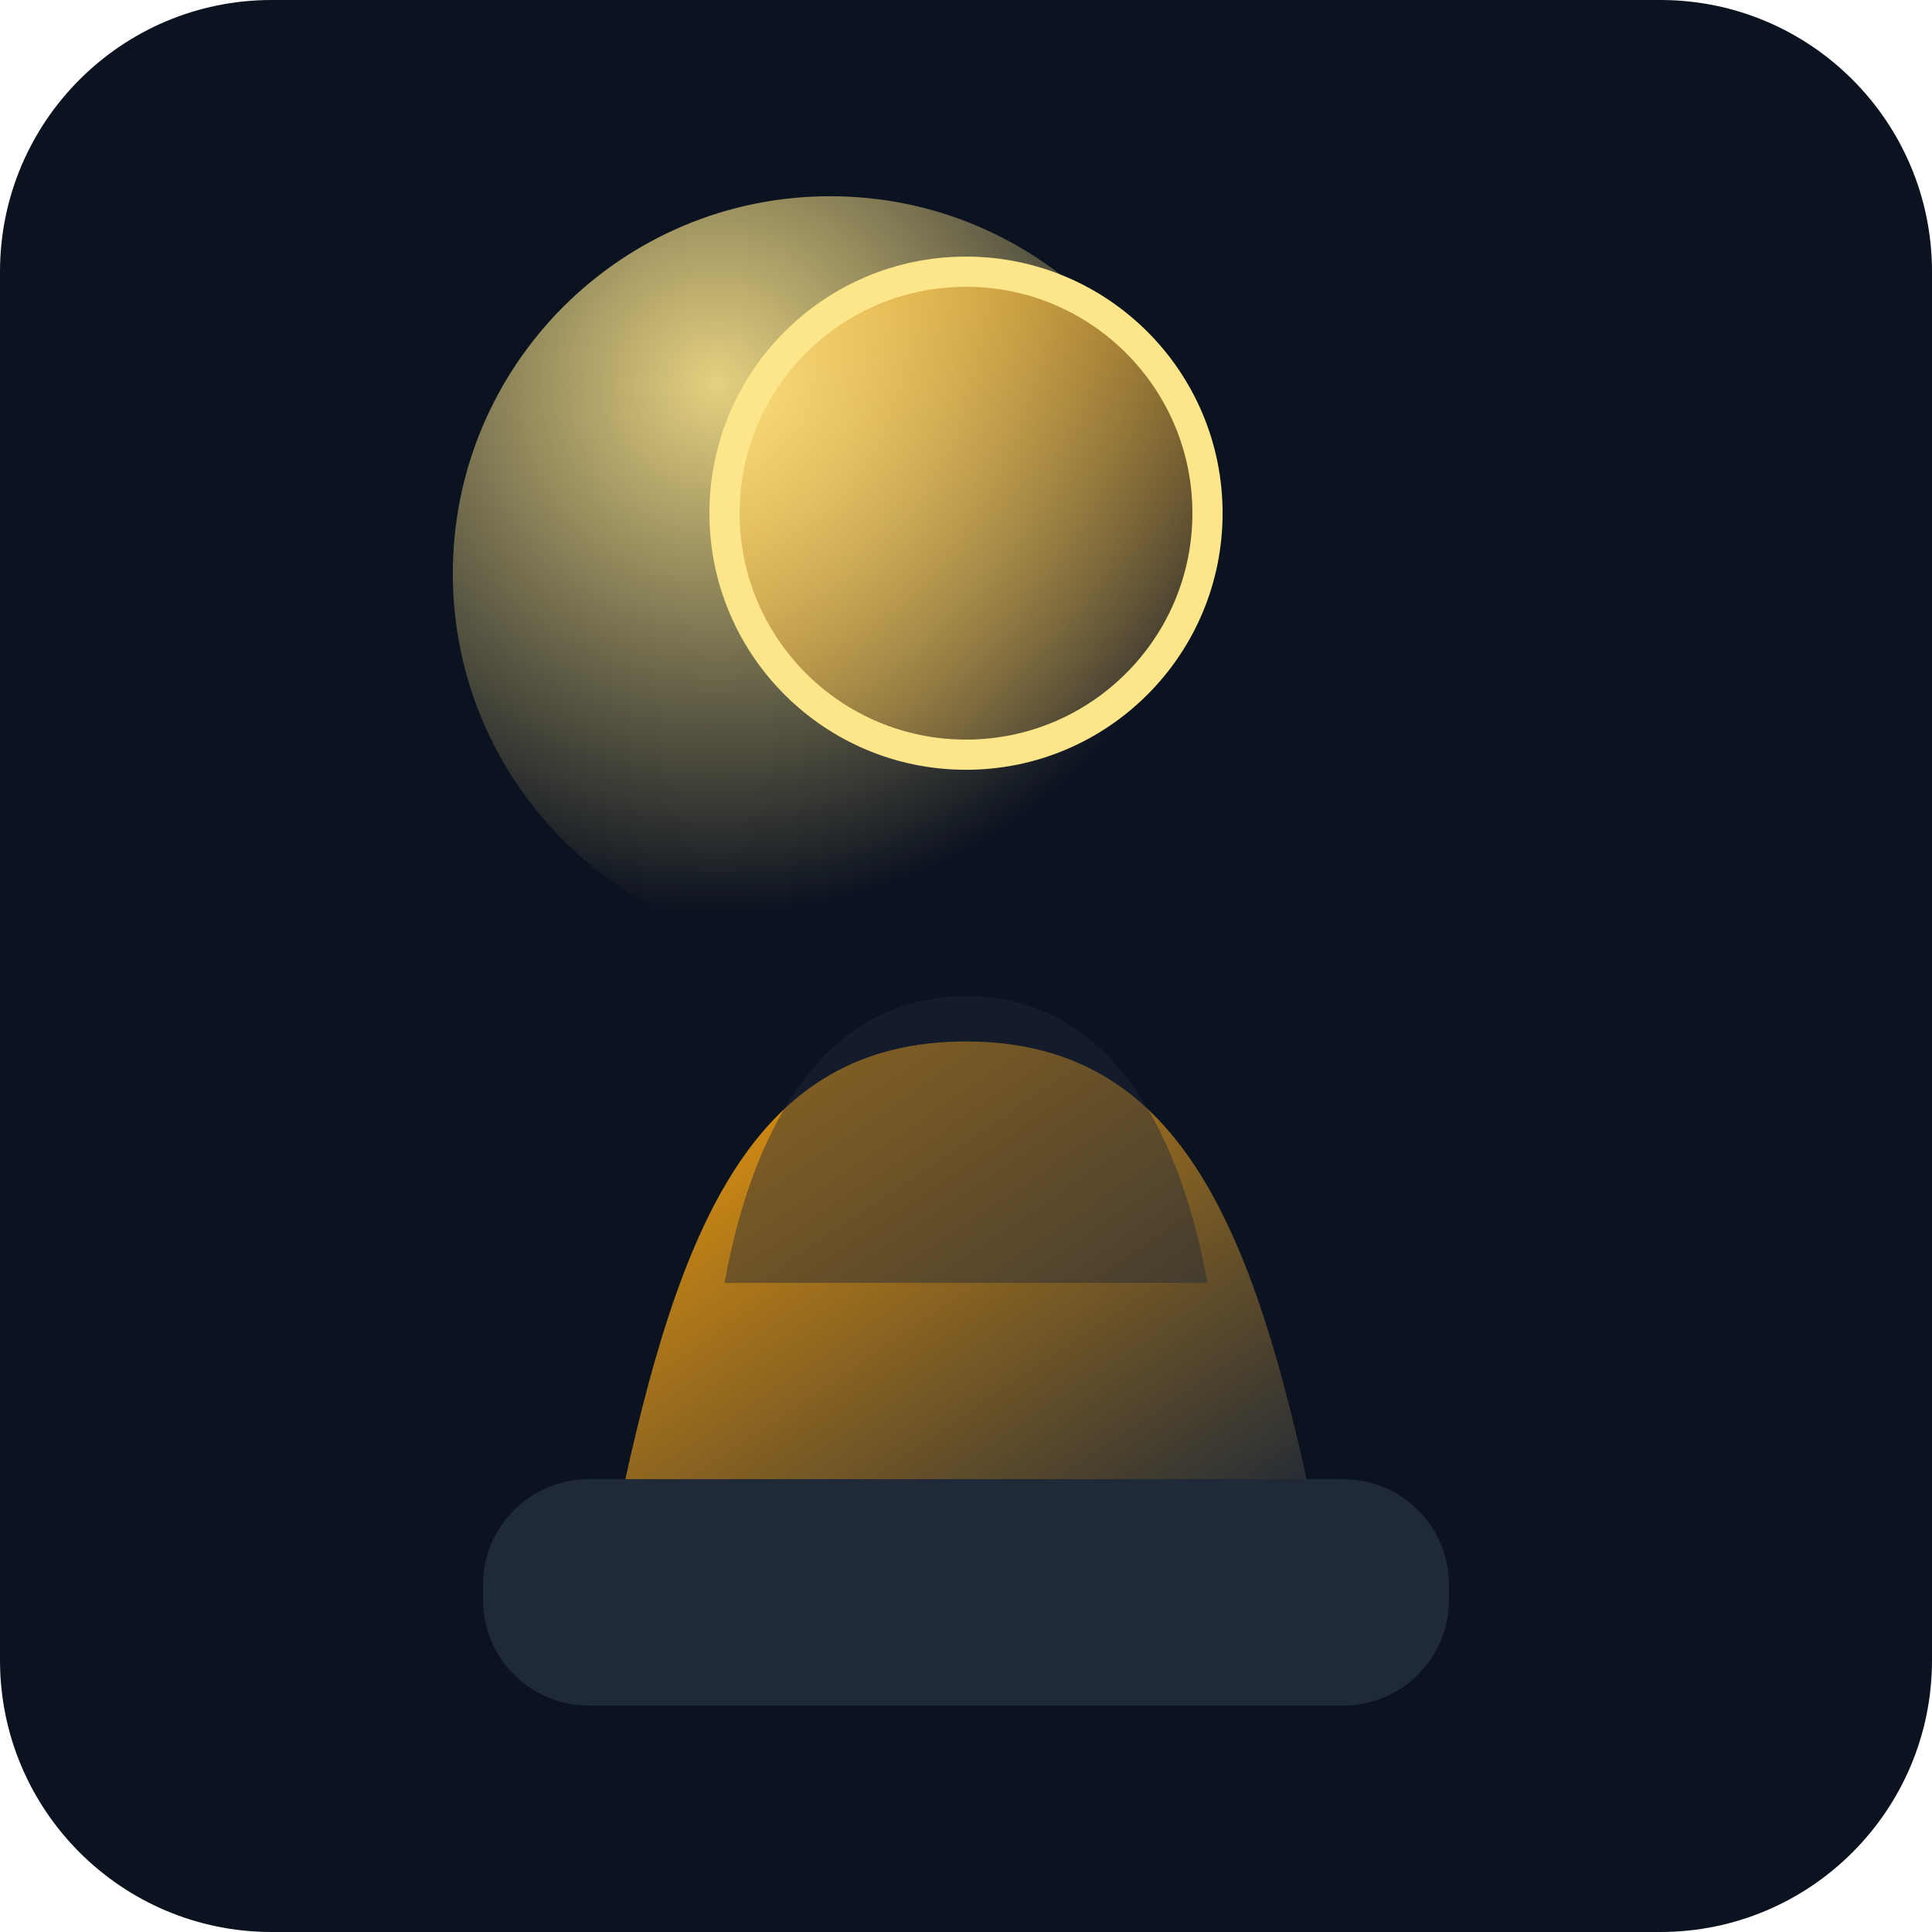
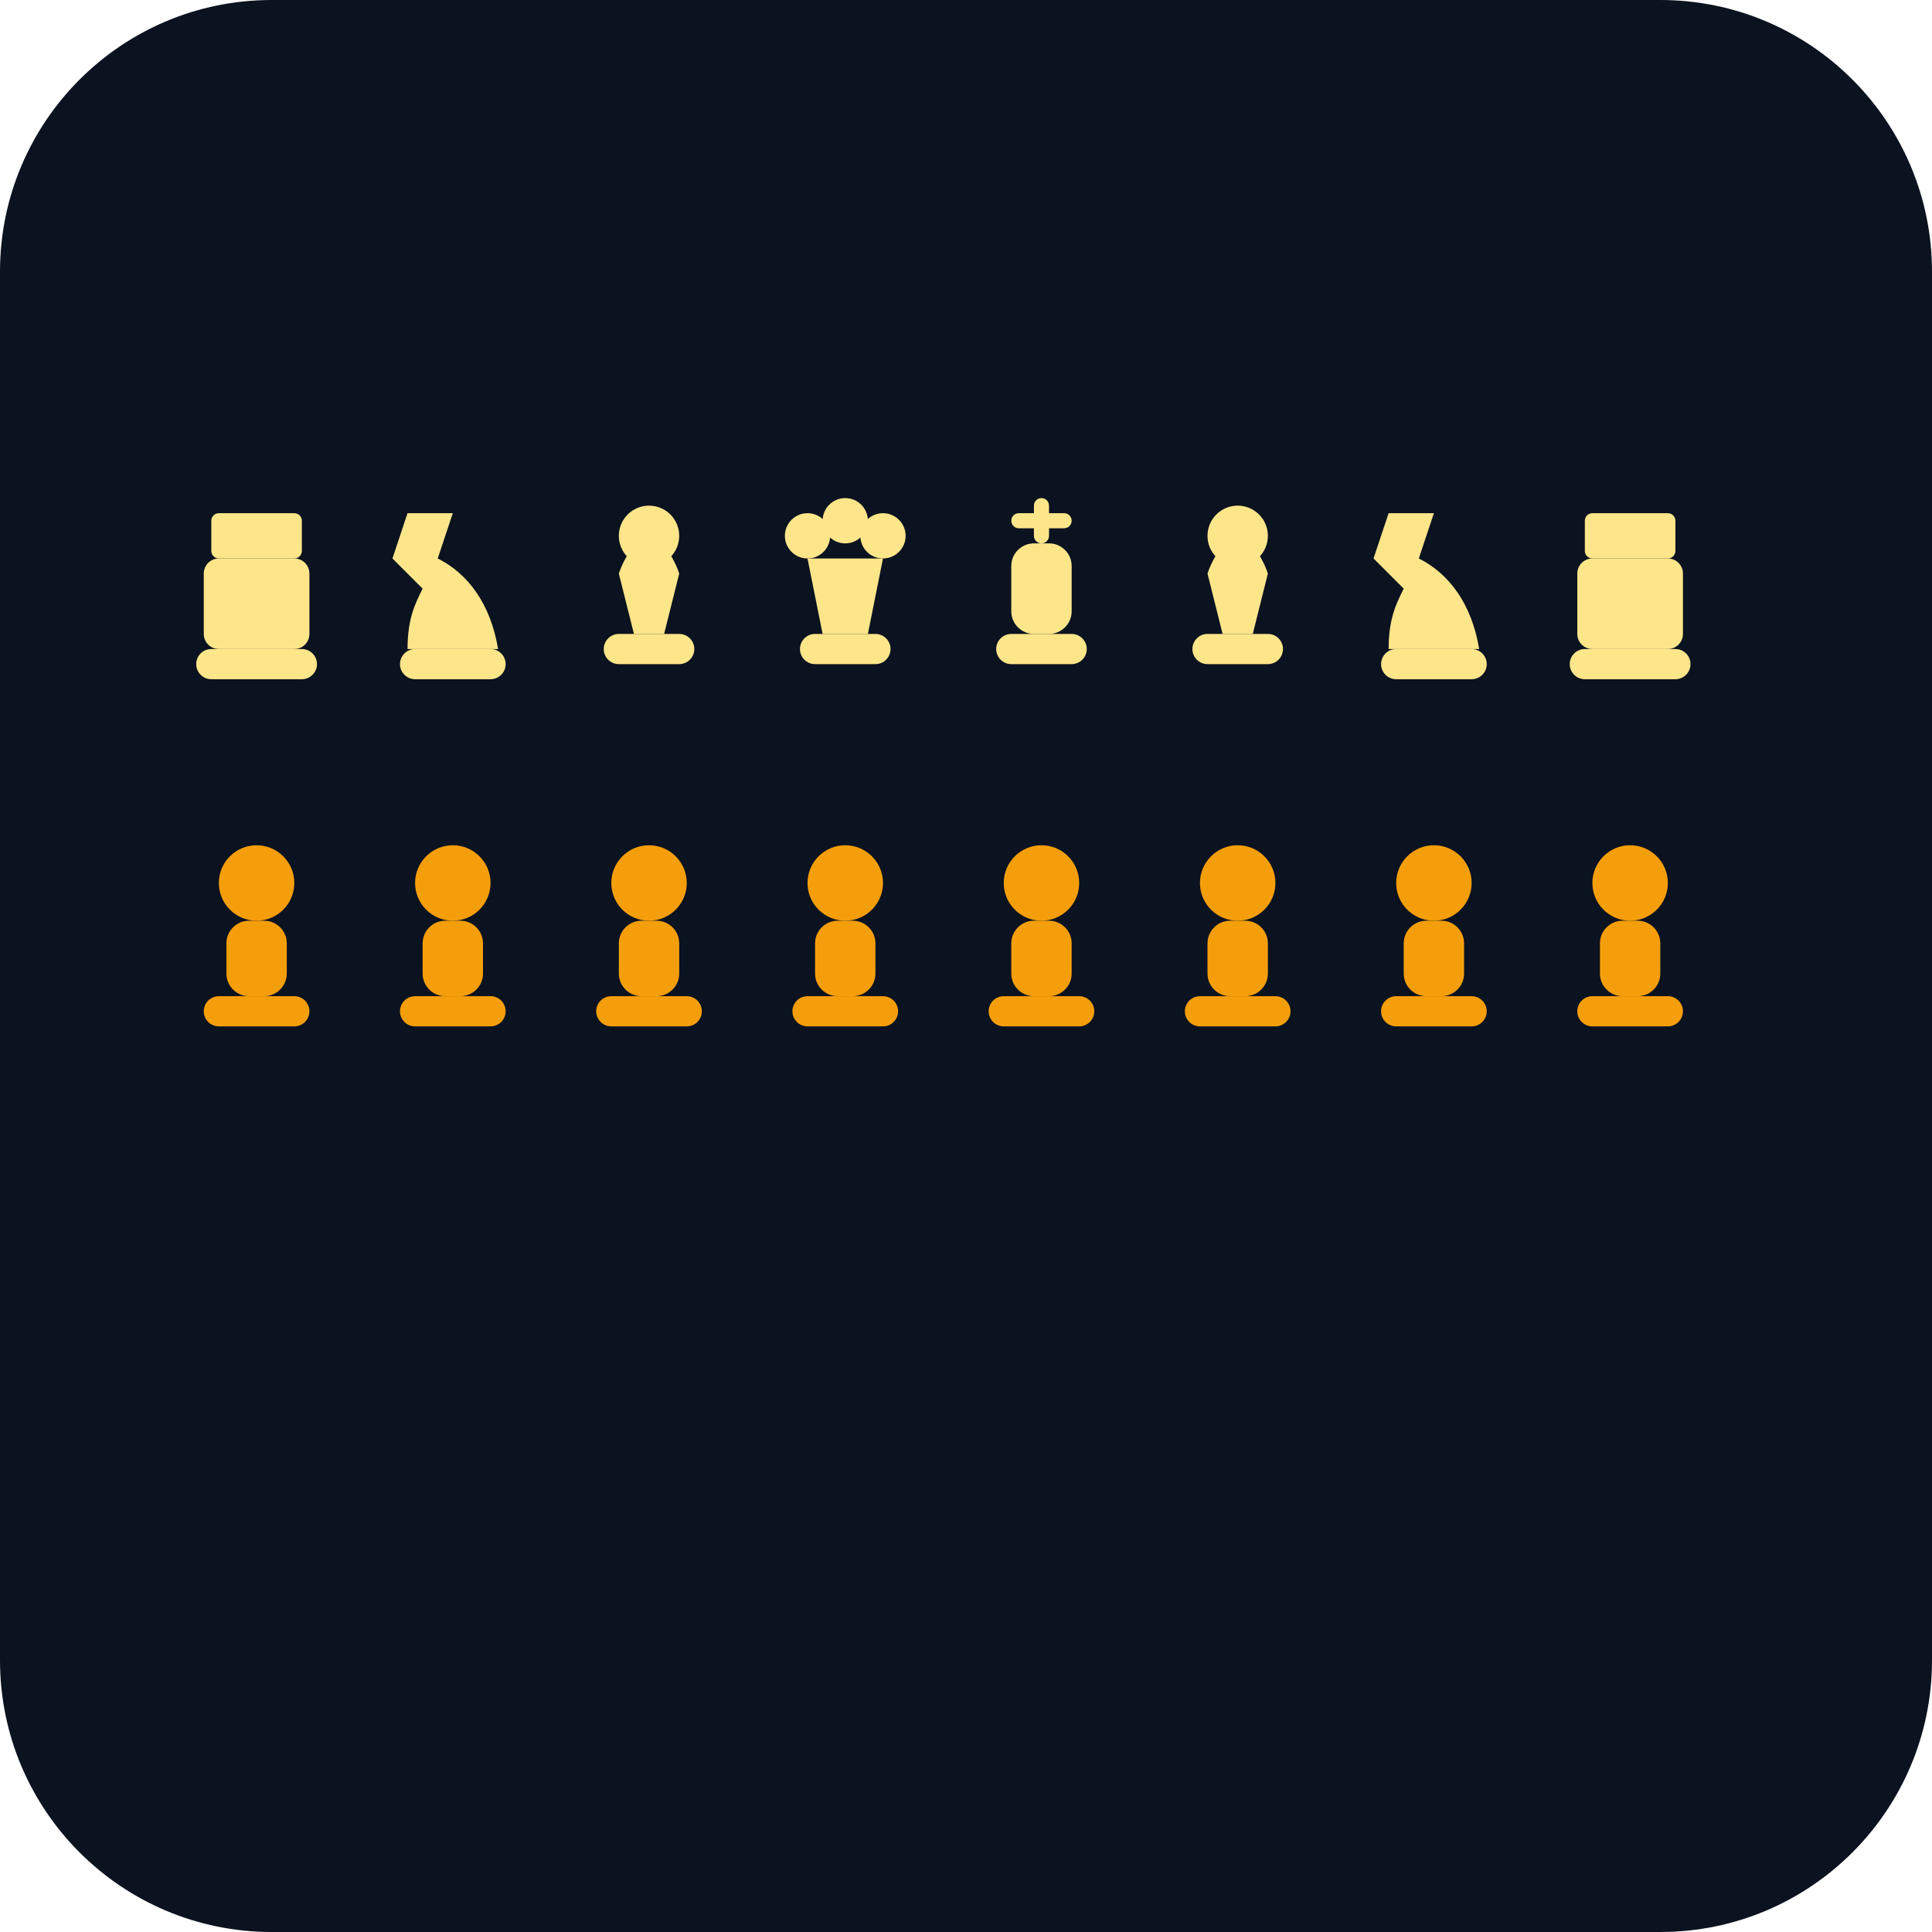
<svg xmlns="http://www.w3.org/2000/svg" width="256" height="256" viewBox="0 0 256 256">
-   <defs>
-     <radialGradient id="shine" cx="35%" cy="25%" r="70%">
-       <stop offset="0%" stop-color="#fde68a" stop-opacity="0.9" />
-       <stop offset="100%" stop-color="#fde68a" stop-opacity="0" />
-     </radialGradient>
-     <linearGradient id="body" x1="0" y1="0" x2="1" y2="1">
-       <stop offset="0%" stop-color="#f59e0b" />
-       <stop offset="100%" stop-color="#1f2937" />
-     </linearGradient>
-   </defs>
  <rect width="256" height="256" rx="36" fill="#0b1220" />
-   <circle cx="128" cy="68" r="32" fill="url(#body)" stroke="#fde68a" stroke-width="4" />
-   <path d="M82 200c8-38 18-62 46-62s38 24 46 62" fill="url(#body)" />
-   <path d="M96 170c4-22 14-38 32-38s28 16 32 38" fill="#1f2937" opacity="0.45" />
-   <rect x="64" y="196" width="128" height="30" rx="14" fill="#1f2937" />
-   <circle cx="110" cy="76" r="50" fill="url(#shine)" />
+   <g>
+     <g transform="translate(24 64)">
+       <rect x="4" y="4" width="12" height="6" rx="1" fill="#fde68a" />
+       <rect x="3" y="10" width="14" height="12" rx="2" fill="#fde68a" />
+       <rect x="2" y="22" width="16" height="4" rx="2" fill="#fde68a" />
+     </g>
+     <g transform="translate(50 64)">
+       <path d="M4 22h12c-1-6-4-10-8-12l2-6h-6l-2 6 4 4c-1 2-2 4-2 8z" fill="#fde68a" />
+       <rect x="3" y="22" width="14" height="4" rx="2" fill="#fde68a" />
+     </g>
+     <g transform="translate(76 64)">
+       <circle cx="10" cy="7" r="4" fill="#fde68a" />
+       <path d="M6 12c1-3 3-5 4-5s3 2 4 5l-2 8h-4l-2-8z" fill="#fde68a" />
+       <rect x="4" y="20" width="12" height="4" rx="2" fill="#fde68a" />
+     </g>
+     <g transform="translate(102 64)">
+       <circle cx="5" cy="7" r="3" fill="#fde68a" />
+       <circle cx="10" cy="5" r="3" fill="#fde68a" />
+       <circle cx="15" cy="7" r="3" fill="#fde68a" />
+       <path d="M5 10h10l-2 10h-6l-2-10z" fill="#fde68a" />
+       <rect x="4" y="20" width="12" height="4" rx="2" fill="#fde68a" />
+     </g>
+     <g transform="translate(128 64)">
+       <rect x="9" y="2" width="2" height="6" rx="1" fill="#fde68a" />
+       <rect x="6" y="4" width="8" height="2" rx="1" fill="#fde68a" />
+       <rect x="6" y="8" width="8" height="12" rx="3" fill="#fde68a" />
+       <rect x="4" y="20" width="12" height="4" rx="2" fill="#fde68a" />
+     </g>
+     <g transform="translate(154 64)">
+       <circle cx="10" cy="7" r="4" fill="#fde68a" />
+       <path d="M6 12c1-3 3-5 4-5s3 2 4 5l-2 8h-4l-2-8z" fill="#fde68a" />
+       <rect x="4" y="20" width="12" height="4" rx="2" fill="#fde68a" />
+     </g>
+     <g transform="translate(180 64)">
+       <path d="M4 22h12c-1-6-4-10-8-12l2-6h-6l-2 6 4 4c-1 2-2 4-2 8z" fill="#fde68a" />
+       <rect x="3" y="22" width="14" height="4" rx="2" fill="#fde68a" />
+     </g>
+     <g transform="translate(206 64)">
+       <rect x="4" y="4" width="12" height="6" rx="1" fill="#fde68a" />
+       <rect x="3" y="10" width="14" height="12" rx="2" fill="#fde68a" />
+       <rect x="2" y="22" width="16" height="4" rx="2" fill="#fde68a" />
+     </g>
+     <g transform="translate(24 110)">
+       <circle cx="10" cy="7" r="5" fill="#f59e0b" />
+       <rect x="6" y="12" width="8" height="10" rx="3" fill="#f59e0b" />
+       <rect x="3" y="22" width="14" height="4" rx="2" fill="#f59e0b" />
+     </g>
+     <g transform="translate(50 110)">
+       <circle cx="10" cy="7" r="5" fill="#f59e0b" />
+       <rect x="6" y="12" width="8" height="10" rx="3" fill="#f59e0b" />
+       <rect x="3" y="22" width="14" height="4" rx="2" fill="#f59e0b" />
+     </g>
+     <g transform="translate(76 110)">
+       <circle cx="10" cy="7" r="5" fill="#f59e0b" />
+       <rect x="6" y="12" width="8" height="10" rx="3" fill="#f59e0b" />
+       <rect x="3" y="22" width="14" height="4" rx="2" fill="#f59e0b" />
+     </g>
+     <g transform="translate(102 110)">
+       <circle cx="10" cy="7" r="5" fill="#f59e0b" />
+       <rect x="6" y="12" width="8" height="10" rx="3" fill="#f59e0b" />
+       <rect x="3" y="22" width="14" height="4" rx="2" fill="#f59e0b" />
+     </g>
+     <g transform="translate(128 110)">
+       <circle cx="10" cy="7" r="5" fill="#f59e0b" />
+       <rect x="6" y="12" width="8" height="10" rx="3" fill="#f59e0b" />
+       <rect x="3" y="22" width="14" height="4" rx="2" fill="#f59e0b" />
+     </g>
+     <g transform="translate(154 110)">
+       <circle cx="10" cy="7" r="5" fill="#f59e0b" />
+       <rect x="6" y="12" width="8" height="10" rx="3" fill="#f59e0b" />
+       <rect x="3" y="22" width="14" height="4" rx="2" fill="#f59e0b" />
+     </g>
+     <g transform="translate(180 110)">
+       <circle cx="10" cy="7" r="5" fill="#f59e0b" />
+       <rect x="6" y="12" width="8" height="10" rx="3" fill="#f59e0b" />
+       <rect x="3" y="22" width="14" height="4" rx="2" fill="#f59e0b" />
+     </g>
+     <g transform="translate(206 110)">
+       <circle cx="10" cy="7" r="5" fill="#f59e0b" />
+       <rect x="6" y="12" width="8" height="10" rx="3" fill="#f59e0b" />
+       <rect x="3" y="22" width="14" height="4" rx="2" fill="#f59e0b" />
+     </g>
+   </g>
</svg>
